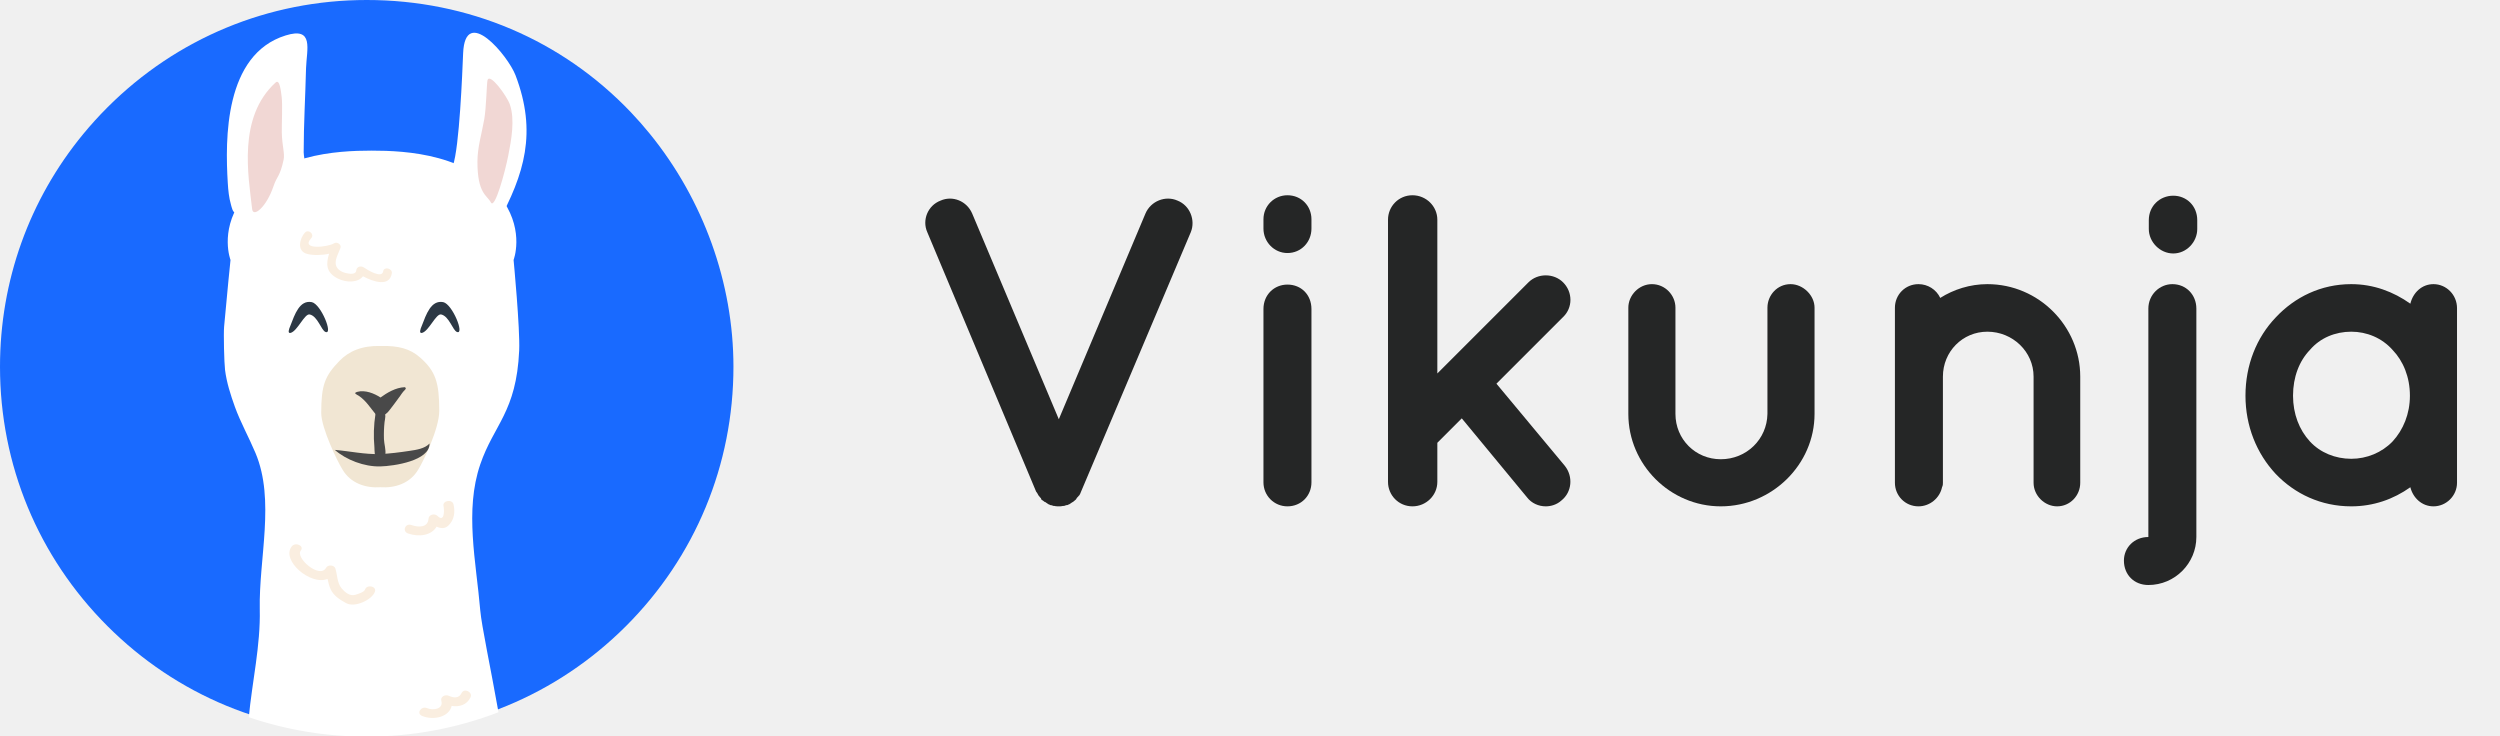
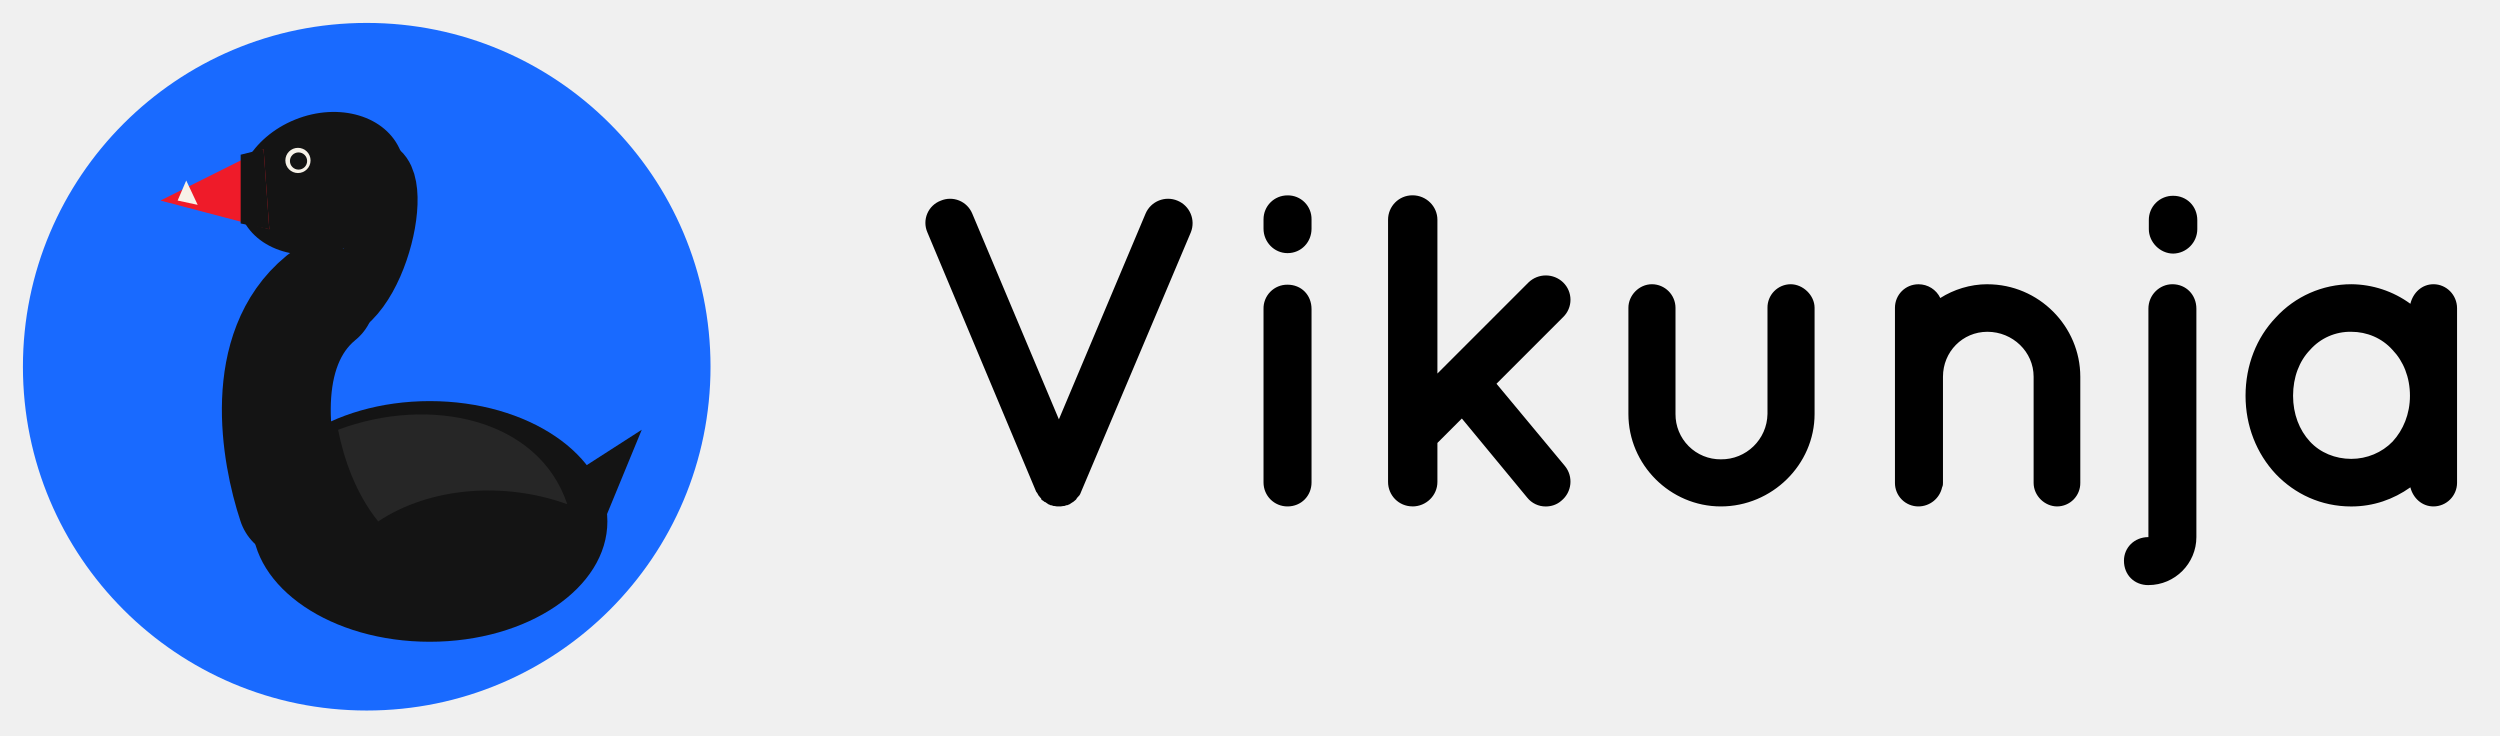
- <svg xmlns="http://www.w3.org/2000/svg" version="1.1" id="svg2" xml:space="preserve" width="872.589" height="256.75" viewBox="0 0 872.589 256.75">
-   <defs id="defs6" />
-   <g id="g10" transform="matrix(1.333333,0,0,-1.333333,-88.27488,376.1114)">
-     <g id="g12" transform="matrix(0.1,0,0,0.1,9.547965,-4.243537)">
-       <path d="m 2268.208,2512.333 c -15.884,19.573 -32.512,38.571 -49.949,56.877 -180.601,189.624 -426.245,294.062 -691.674,294.062 -256.432,0 -497.507,-99.862 -678.826,-281.178 -22.365,-22.368 -43.484,-45.656 -63.335,-69.76 C 643.337,2341.051 566.582,2128.062 566.582,1903.267 c 0,-256.421 99.861,-497.496 281.177,-678.823 C 1029.078,1043.128 1270.153,943.27 1526.585,943.27 c 256.428,0 497.503,99.858 678.827,281.174 181.319,181.327 281.17,422.402 281.17,678.823 0,219.209 -78.86,437.224 -218.374,609.066" style="fill:#196aff;fill-opacity:1;fill-rule:nonzero;stroke:none;stroke-width:0.366" id="path44" />
-       <path d="m 1823.731,1647.449 c 35.688,104.676 94.631,136.724 101.957,298.254 2.575,56.765 -14.661,237.069 -14.661,237.069 0,0 28.013,72.294 -25.823,152.827 -83.476,124.868 -255.399,133.357 -345.688,133.357 -90.29,0 -260.205,-8.49 -343.685,-133.357 -53.84,-80.533 -25.826,-152.827 -25.826,-152.827 0,0 -9.536,-92.732 -16.752,-174.521 -1.7,-19.193 0.158,-95.115 2.454,-113.457 4.128,-32.869 14.481,-65.163 25.808,-96.599 14.342,-39.804 36.82,-80.194 53.983,-121.033 51.799,-123.295 8.451,-276.003 11.1,-408.959 2.238,-94.374 -20.013,-190.108 -28.731,-282.398 98.129,-33.396 202.087,-50.813 308.718,-50.813 119.834,0 236.306,21.937 344.901,63.9 -20.394,115.549 -44.092,225.146 -47.748,266.961 -10.646,126.415 -41.304,260.49 -0.01,381.597" style="fill:#ffffff;fill-opacity:1;fill-rule:nonzero;stroke:none;stroke-width:0.367" id="path46" />
-       <path d="m 1162.884,2383.86 c 1.15,-18.73 2.997,-37.93 8.272,-56.159 1.656,-5.682 4.103,-19.683 11.415,-21.764 9.092,-2.59 25.911,8.257 32.288,12.957 12.356,9.096 23.925,18.459 36.285,27.651 7.883,5.861 16.492,10.47 24.211,16.496 8.4,6.546 14.719,14.474 21.709,22.178 8.484,9.36 14.847,19.049 21.372,29.497 5.103,8.155 37.069,13.463 42.187,21.031 5.587,8.275 0.916,18.511 0.916,28.698 0,74.164 4.455,147.566 6.187,220.29 1.788,49.887 21.379,109.126 -53.44,85.743 -160.314,-49.887 -158.526,-271.257 -151.401,-386.619" style="fill:#ffffff;fill-opacity:1;fill-rule:nonzero;stroke:none;stroke-width:0.366" id="path48" />
-       <path d="m 1869.109,2279.701 c -1.612,1.751 -4.194,3.238 -6.261,4.77 -8.979,6.649 -17.445,13.606 -25.156,21.482 -9.411,9.613 -19.192,18.958 -28.163,28.929 -7.891,8.763 -17.313,16.602 -25.006,25.574 -5.129,5.96 -10.081,12.305 -14.609,18.562 -2.312,3.176 -3.52,6.997 -5.337,10.396 -2.707,5.011 -39.883,10.118 -36.19,15.005 6.301,8.33 20.328,15.397 23.702,24.94 17.243,48.667 24.771,244.526 26.852,294.512 5.352,127.831 117.57,-6.239 137.169,-57.682 57.008,-149.657 23.145,-258.78 -46.315,-386.615" style="fill:#ffffff;fill-opacity:1;fill-rule:nonzero;stroke:none;stroke-width:0.366" id="path50" />
-       <path d="m 1716.473,1787.861 c -0.081,73.805 -9.254,103.664 -50.407,139.752 -25.742,22.566 -55.836,31.175 -103.741,29.991 -47.901,1.183 -82.424,-13.378 -107.317,-39.223 -37.549,-38.992 -47.436,-62.053 -47.542,-135.858 -0.059,-39.893 42.956,-128.165 55.756,-148.536 21.244,-35.93 60.562,-48.85 99.104,-46.154 38.545,-2.696 77.867,10.224 99.096,46.154 12.811,20.372 55.107,106.954 55.052,153.874" style="fill:#f1e6d3;fill-opacity:1;fill-rule:nonzero;stroke:none;stroke-width:0.366" id="path52" />
-       <path d="m 1226.604,2316.082 c -9.616,86.088 -38.582,239.976 61.489,331.24 11.037,10.074 14.001,-24.2 15.848,-38.066 2.539,-19.038 -0.051,-73.416 0.337,-92.583 0.714,-36.087 8.275,-54.964 4.751,-71.46 -9.627,-45.092 -17.353,-42.183 -26.559,-69.603 -18.258,-54.378 -53.235,-83.066 -55.865,-59.529" style="fill:#f1d7d4;fill-opacity:1;fill-rule:nonzero;stroke:none;stroke-width:0.366" id="path54" />
-       <path d="m 1851.745,2333.09 c 10.243,-18.331 36.996,80.256 45.381,123.073 7.894,40.307 17.925,93.869 4.059,133.912 -7.436,21.482 -53.078,84.567 -58.463,62.892 -2.099,-8.418 -3.183,-71.097 -8.345,-101.089 -6.389,-37.109 -17.91,-73.805 -17.98,-111.544 -0.15,-84.568 25.335,-88.055 35.347,-107.243" style="fill:#f1d7d4;fill-opacity:1;fill-rule:nonzero;stroke:none;stroke-width:0.366" id="path56" />
-       <path d="m 1522.014,1319.745 c -2.169,-6.583 -18.595,-11.404 -24.764,-13.393 -14.91,-4.817 -28.145,6.938 -36.476,16.844 -11.583,13.73 -11.276,35.629 -16.126,51.642 -2.934,9.682 -19.533,10.997 -24.518,2.041 -16.628,-29.9 -81.161,26.365 -66.163,45.095 9.887,12.353 -13.781,23.262 -23.541,11.078 -28.948,-36.16 48.92,-103.496 93.579,-85.245 1.989,-9.034 4.074,-18.056 7.909,-26.636 7.524,-16.851 23.98,-27.739 41.011,-36.89 23.196,-12.437 68.258,9.407 75.142,30.255 4.792,14.503 -21.28,19.635 -26.053,5.209" style="fill:#faeee0;fill-opacity:1;fill-rule:nonzero;stroke:none;stroke-width:0.366" id="path58" />
-       <path d="m 1727.628,1538.229 c 2.396,-10.045 2.773,-44.073 -15.935,-25.456 -7.59,7.554 -22.665,3.095 -23.28,-7.008 -1.447,-23.387 -24.9,-23.903 -45.136,-16.833 -16.056,5.601 -24.533,-16.587 -8.605,-22.145 29.713,-10.367 61.961,-4.623 74.775,17.837 10.081,-4.744 21.485,-6.037 30.629,2.568 15.968,15.042 18.375,36.227 13.73,55.708 -3.528,14.763 -29.698,10.096 -26.178,-4.671" style="fill:#faeee0;fill-opacity:1;fill-rule:nonzero;stroke:none;stroke-width:0.366" id="path60" />
-       <path d="m 1775.042,1049.246 c -7.004,-14.316 -19.855,-13.422 -33.637,-7.411 -10.107,4.4 -22.606,-2.876 -19.558,-13.107 6.136,-20.522 -19.785,-26.515 -37.315,-19.196 -15.426,6.444 -28.834,-13.796 -13.243,-20.313 31.581,-13.181 71.728,-1.648 77.552,26.134 20.313,-3.22 39.71,2.484 49.396,22.31 6.704,13.682 -16.404,25.471 -23.196,11.583" style="fill:#faeee0;fill-opacity:1;fill-rule:nonzero;stroke:none;stroke-width:0.366" id="path62" />
-       <path d="m 1569.765,2153.262 c -3.253,-20.181 -41.095,3.319 -50.492,9.689 -8.272,5.598 -18.972,2.198 -19.983,-7.239 -1.352,-12.715 -18.481,-9.023 -26.31,-7.426 -14.807,3.011 -27.365,12.239 -27.717,26.105 -0.344,13.474 8.206,27.621 12.664,40.271 2.854,8.078 -8.722,16.965 -17.185,11.561 -15.239,-9.73 -88.714,-18.481 -59.452,13.547 9.323,10.202 -7.133,24.797 -16.555,14.481 -13.518,-14.8 -22.661,-48.7 6.583,-55.877 15.437,-3.784 37.776,-3.594 56.814,0.747 -7.949,-25.478 -9.616,-48.799 23.156,-65.17 22.145,-11.067 52.557,-10.99 65.445,6.107 27.116,-14.584 69.709,-28.731 75.6,7.763 2.088,12.906 -20.463,18.478 -22.57,5.44" style="fill:#faeee0;fill-opacity:1;fill-rule:nonzero;stroke:none;stroke-width:0.366" id="path64" />
-       <path d="m 1443.025,1685.571 c 39.366,-3.33 78.746,-12.272 118.479,-10.836 25.398,0.923 51.693,4.48 76.75,8.195 18.203,2.696 40.52,5.88 52.697,19.375 1.143,-45.018 -92.513,-59.108 -128.839,-60.023 -42.143,-1.066 -89.509,17.221 -119.087,43.289" style="fill:#494949;fill-opacity:1;fill-rule:nonzero;stroke:none;stroke-width:0.366" id="path66" />
-       <path d="m 1549.448,1779.491 c -4.502,-28.896 -5.433,-58.199 -2.722,-87.267 0.718,-7.598 -1.308,-25.709 8.796,-29.523 8.191,-3.095 18.317,2.722 19.654,10.111 2.26,12.455 -3.041,28.163 -3.491,40.919 -0.531,14.939 0,29.9 1.579,44.769 0.945,8.814 5.891,20.705 -4.198,26.914 -7.404,4.553 -18.258,2.872 -19.617,-5.924" style="fill:#494949;fill-opacity:1;fill-rule:nonzero;stroke:none;stroke-width:0.366" id="path68" />
-       <path d="m 1625.978,1849.738 c -23.661,-1.022 -45.63,-14.261 -63.397,-27.024 -16.082,10.675 -40.432,20.485 -60.694,14.774 -12.078,-3.392 -1.11,-7.096 3.927,-10.316 9.309,-6.191 16.895,-14.148 23.742,-22.368 10.389,-12.598 19.624,-25.826 30.709,-37.978 7.675,5.524 15.001,11.104 21.672,17.558 3.095,2.993 28.435,36.926 32.325,42.667 2.484,3.656 4.989,7.433 7.836,10.873 2.89,3.48 11.07,9.015 3.879,11.814" style="fill:#494949;fill-opacity:1;fill-rule:nonzero;stroke:none;stroke-width:0.366" id="path70" />
-       <path d="m 1326.521,2010.03 c 11.682,30.303 24.24,68.387 56.265,62.328 24.244,-5.195 56.697,-86.117 35.926,-78.124 -11.254,4.326 -20.207,41.106 -41.333,45.876 -13.422,3.033 -32.032,-43.502 -49.993,-48.261 -8.708,-2.301 -4.326,10.389 -0.865,18.181" style="fill:#2c3844;fill-opacity:1;fill-rule:nonzero;stroke:none;stroke-width:0.366" id="path72" />
-       <path d="m 1670.594,2010.03 c 11.686,30.303 24.244,68.387 56.269,62.328 24.24,-5.195 56.693,-86.117 35.922,-78.124 -11.254,4.326 -20.203,41.106 -41.333,45.876 -13.422,3.033 -32.032,-43.502 -49.99,-48.261 -8.708,-2.301 -4.33,10.389 -0.868,18.181" style="fill:#2c3844;fill-opacity:1;fill-rule:nonzero;stroke:none;stroke-width:0.366" id="path74" />
-       <g aria-label="Vikunja" transform="scale(1,-1)" style="font-style:normal;font-weight:normal;font-size:1163.381px;line-height:1.25;font-family:sans-serif;letter-spacing:0px;word-spacing:0px;fill:#000000;fill-opacity:1;stroke:none;stroke-width:29.085" id="text831">
-         <path d="m 3302.254,-1549.405 c 3.49,2.327 8.144,5.817 10.47,6.98 1.163,0 1.163,0 1.163,0 0,0 1.163,0 1.163,1.163 2.327,0 6.98,1.163 9.307,2.327 1.163,0 2.327,0 2.327,0 3.49,1.163 8.144,1.163 11.634,1.163 3.49,0 6.98,0 11.634,-1.163 1.163,0 2.327,0 2.327,0 3.49,-1.163 5.817,-2.327 9.307,-2.327 1.163,-1.163 1.163,-1.163 2.327,-1.163 0,0 0,0 0,0 3.49,-1.163 6.98,-4.654 9.307,-5.817 2.327,-1.163 2.327,-1.163 2.327,-1.163 2.327,-2.327 4.654,-3.49 6.98,-5.817 1.163,-1.163 1.163,-1.163 2.327,-3.49 1.163,-2.327 4.654,-4.654 5.817,-6.98 1.163,0 1.163,0 1.163,-1.163 2.327,-2.327 3.49,-6.98 4.654,-9.307 l 287.355,-679.414 c 12.797,-31.411 -2.327,-69.803 -34.901,-82.6 -31.411,-13.961 -69.803,1.163 -83.763,33.738 l -226.859,538.645 -226.859,-538.645 c -13.961,-32.575 -51.189,-47.699 -82.6,-33.738 -33.738,12.797 -48.862,51.189 -34.901,82.6 l 285.028,679.414 c 2.327,2.327 4.654,6.98 5.817,9.307 0,1.163 1.163,1.163 1.163,1.163 1.163,2.327 3.49,4.654 5.817,6.98 0,2.327 1.163,2.327 1.163,3.49 3.49,2.327 5.817,3.49 8.144,5.817 1.163,0 1.163,0 1.163,0 z" style="font-style:normal;font-variant:normal;font-weight:bold;font-stretch:normal;font-family:Quicksand;-inkscape-font-specification:'Quicksand Bold';stroke-width:29.085;fill-opacity:1;fill:#252626" id="path834" />
-         <path d="m 3936.842,-2118.299 c -34.901,0 -62.823,26.758 -62.823,63.986 v 453.719 c 0,34.901 27.921,62.823 62.823,62.823 36.065,0 62.823,-27.921 62.823,-62.823 v -453.719 c 0,-37.228 -26.758,-63.986 -62.823,-63.986 z m 62.823,-171.017 c 0,-34.901 -26.758,-62.823 -62.823,-62.823 -34.901,0 -62.823,27.921 -62.823,62.823 v 24.431 c 0,34.901 27.921,63.986 62.823,63.986 36.065,0 62.823,-29.084 62.823,-63.986 z" style="font-style:normal;font-variant:normal;font-weight:bold;font-stretch:normal;font-family:Quicksand;-inkscape-font-specification:'Quicksand Bold';stroke-width:29.085;fill-opacity:1;fill:#252626" id="path836" />
-         <path d="m 4264.043,-1537.772 c 36.065,0 65.149,-29.084 65.149,-63.986 v -102.378 l 63.986,-63.986 171.017,207.082 c 11.634,15.124 30.248,23.268 48.862,23.268 13.961,0 29.084,-4.654 40.718,-15.124 27.921,-22.104 31.411,-62.823 9.307,-90.744 l -179.161,-215.226 174.507,-174.507 c 25.594,-24.431 25.594,-65.149 0,-90.744 -24.431,-24.431 -66.313,-24.431 -90.744,0 l -238.493,238.493 v -402.53 c 0,-34.901 -29.084,-63.986 -65.149,-63.986 -36.065,0 -63.986,29.085 -63.986,63.986 v 686.395 c 0,34.901 27.921,63.986 63.986,63.986 z" style="font-style:normal;font-variant:normal;font-weight:bold;font-stretch:normal;font-family:Quicksand;-inkscape-font-specification:'Quicksand Bold';stroke-width:29.085;fill-opacity:1;fill:#252626" id="path838" />
-         <path d="m 5316.648,-1779.755 v -278.048 c 0,-32.575 -30.248,-61.659 -62.823,-61.659 -34.901,0 -60.496,29.084 -60.496,61.659 v 278.048 c -1.163,66.313 -54.679,118.665 -122.155,118.665 -66.313,0 -118.665,-52.352 -118.665,-118.665 v -278.048 c 0,-32.575 -26.758,-61.659 -61.659,-61.659 -33.738,0 -61.659,29.084 -61.659,61.659 v 278.048 c 0,132.625 109.358,241.983 241.983,241.983 133.789,0 245.473,-109.358 245.473,-241.983 z" style="font-style:normal;font-variant:normal;font-weight:bold;font-stretch:normal;font-family:Quicksand;-inkscape-font-specification:'Quicksand Bold';stroke-width:29.085;fill-opacity:1;fill:#252626" id="path840" />
-         <path d="m 5769.022,-2119.462 c -45.372,0 -88.417,13.96 -123.318,36.065 -10.47,-22.104 -32.575,-36.065 -57.006,-36.065 -34.901,0 -61.659,27.921 -61.659,61.659 v 180.324 c 0,0 0,0 0,0 v 278.048 c 0,33.738 26.758,61.659 61.659,61.659 30.248,0 55.842,-22.104 61.659,-50.025 2.327,-4.654 2.327,-8.144 2.327,-11.634 v -278.048 c 0,-65.149 51.189,-117.501 116.338,-117.501 66.313,0 120.992,52.352 120.992,117.501 v 278.048 c 0,33.738 29.084,61.659 61.659,61.659 33.738,0 60.496,-27.921 60.496,-61.659 v -278.048 c 0,-131.462 -108.194,-241.983 -243.147,-241.983 z" style="font-style:normal;font-variant:normal;font-weight:bold;font-stretch:normal;font-family:Quicksand;-inkscape-font-specification:'Quicksand Bold';stroke-width:29.085;fill-opacity:1;fill:#252626" id="path842" />
-         <path d="m 6255.642,-2199.735 c 34.901,0 62.823,-30.248 62.823,-63.986 v -23.268 c 0,-37.228 -27.921,-63.986 -62.823,-63.986 -34.901,0 -63.986,26.758 -63.986,63.986 v 23.268 c 0,33.738 29.084,63.986 63.986,63.986 z m -65.149,867.882 c 69.803,0 125.645,-57.006 125.645,-125.645 v -597.978 c 0,-36.065 -26.758,-63.986 -62.823,-63.986 -33.738,0 -62.823,27.921 -62.823,63.986 v 597.978 c 0,0 0,0 0,0 -37.228,0 -63.986,27.921 -63.986,61.659 0,37.228 26.758,63.986 63.986,63.986 z" style="font-style:normal;font-variant:normal;font-weight:bold;font-stretch:normal;font-family:Quicksand;-inkscape-font-specification:'Quicksand Bold';stroke-width:29.085;fill-opacity:1;fill:#252626" id="path844" />
-         <path d="m 6998.48,-2056.64 c 0,-34.901 -27.921,-62.822 -61.659,-62.822 -30.248,0 -53.516,22.104 -60.496,51.189 -44.208,-31.411 -96.561,-51.189 -154.73,-51.189 -79.11,0 -147.749,33.738 -197.775,87.254 -50.025,52.352 -79.11,124.482 -79.11,204.755 0,79.11 29.085,151.24 79.11,204.755 50.025,52.352 118.665,84.927 197.775,84.927 0,0 0,0 0,0 58.169,0 110.521,-18.614 154.73,-50.025 6.98,27.921 30.248,50.025 60.496,50.025 33.738,0 61.659,-27.921 61.659,-61.659 v -228.023 c 0,0 0,0 0,0 0,0 0,0 0,0 z m -168.69,349.014 c -27.921,29.084 -67.476,45.372 -108.194,45.372 -41.882,0 -81.437,-16.287 -108.195,-45.372 -27.921,-30.248 -44.209,-72.13 -44.209,-119.828 0,-48.862 16.287,-90.744 44.209,-119.828 26.758,-31.411 66.313,-47.699 108.195,-47.699 40.718,0 80.273,16.287 108.194,47.699 27.921,29.084 45.372,70.966 45.372,119.828 0,47.699 -17.451,89.58 -45.372,119.828 z" style="font-style:normal;font-variant:normal;font-weight:bold;font-stretch:normal;font-family:Quicksand;-inkscape-font-specification:'Quicksand Bold';stroke-width:29.085;fill-opacity:1;fill:#252626" id="path846" />
-       </g>
-     </g>
+ <svg xmlns="http://www.w3.org/2000/svg" role="img" viewBox="0 0 872.6 256.8" width="872.6" height="256.8" xml:space="preserve">
+   <circle cx="128" cy="128" r="120" fill="#196aff" />
+   <g fill="#141414">
+     <ellipse cx="150" cy="182" rx="62" ry="42" />
+     <path d="M196 168 L224 150 L210 184 Z" />
+   </g>
+   <g fill="none" stroke="#141414" stroke-linecap="round">
+     <path d="M102 176 C96 158 90 122 112 104" stroke-width="38" />
+     <path d="M122 104 C138 88 142 38 116 70" stroke-width="22" />
+   </g>
+   <ellipse cx="112" cy="64" rx="30" ry="24" fill="#141414" transform="rotate(-22 112 64)" />
+   <path d="M118 150 C150 138 188 146 198 176 C176 168 150 170 132 182 C124 172 120 160 118 150 Z" fill="#262626" />
+   <path d="M92 52 L94 80 L56 70 Z" fill="#ef1b29" />
+   <path d="M92 52 L94 80 L84 78 L84 54 Z" fill="#141414" />
+   <path d="M62 70 L65 63 L69 71.5 Z" fill="#f7f2e8" />
+   <circle cx="104" cy="56" r="4.4" fill="#f7f2e8" />
+   <circle cx="104.2" cy="56.2" r="3" fill="#141414" />
+   <g fill="currentColor" stroke-width="29.1" font-family="Quicksand" font-size="1163.4" font-weight="700" letter-spacing="0" style="line-height:1.25" word-spacing="0">
+     <path d="M3302.3-1549.4c3.4 2.3 8.1 5.8 10.4 7h1.2s1.2 0 1.2 1.1c2.3 0 7 1.2 9.3 2.4h2.3c3.5 1.1 8.1 1.1 11.6 1.1s7 0 11.7-1.1h2.3c3.5-1.2 5.8-2.4 9.3-2.4 1.1-1.1 1.1-1.1 2.3-1.1 3.5-1.2 7-4.7 9.3-5.8l2.3-1.2c2.4-2.3 4.7-3.5 7-5.8 1.2-1.2 1.2-1.2 2.4-3.5 1.1-2.3 4.6-4.7 5.8-7 1.1 0 1.1 0 1.1-1.2 2.4-2.3 3.5-7 4.7-9.3l287.3-679.4a63.9 63.9 0 0 0-34.9-82.6 64 64 0 0 0-83.7 33.8l-226.9 538.6-226.8-538.6a62.7 62.7 0 0 0-82.6-33.8 62 62 0 0 0-35 82.6l285 679.4c2.4 2.4 4.7 7 5.9 9.3 0 1.2 1.2 1.2 1.2 1.2 1.1 2.3 3.5 4.7 5.8 7 0 2.3 1.1 2.3 1.1 3.5 3.5 2.3 5.9 3.5 8.2 5.8h1.2zM3936.8-2118.3a62.1 62.1 0 0 0-62.8 64v453.7c0 35 28 62.8 62.8 62.8 36.1 0 62.9-27.9 62.9-62.8v-453.7c0-37.2-26.8-64-62.9-64zm62.9-171a61.8 61.8 0 0 0-62.9-62.8c-34.9 0-62.8 27.9-62.8 62.8v24.4c0 35 28 64 62.8 64 36.1 0 62.9-29 62.9-64zM4264-1537.8c36.1 0 65.2-29 65.2-64V-1704l64-64 171 207a61.7 61.7 0 0 0 48.9 23.3c14 0 29-4.6 40.7-15.1a64.5 64.5 0 0 0 9.3-90.7L4483.9-1859l174.5-174.5a63.2 63.2 0 0 0 0-90.7 65.3 65.3 0 0 0-90.7 0l-238.5 238.5v-402.6c0-34.9-29-64-65.2-64-36 0-64 29.1-64 64v686.4c0 35 28 64 64 64zM5316.6-1779.8v-278c0-32.6-30.2-61.7-62.8-61.7a61 61 0 0 0-60.5 61.7v278a120.7 120.7 0 0 1-122.1 118.7 117.7 117.7 0 0 1-118.7-118.7v-278a62 62 0 0 0-61.6-61.7c-33.8 0-61.7 29.1-61.7 61.7v278c0 132.7 109.3 242 242 242 133.8 0 245.4-109.3 245.4-242zM5769-2119.5c-45.3 0-88.4 14-123.3 36.1a63 63 0 0 0-57-36c-34.9 0-61.7 27.9-61.7 61.6v458.3a61.3 61.3 0 0 0 61.7 61.7 63.6 63.6 0 0 0 61.7-50c2.3-4.7 2.3-8.1 2.3-11.6v-278c0-65.2 51.2-117.6 116.3-117.6 66.3 0 121 52.4 121 117.5v278c0 33.8 29.1 61.7 61.7 61.7a61 61 0 0 0 60.5-61.6v-278c0-131.5-108.2-242-243.2-242zM6255.6-2199.7a64.3 64.3 0 0 0 62.9-64v-23.3c0-37.2-28-64-62.9-64a63 63 0 0 0-64 64v23.3c0 33.7 29.1 64 64 64zm-65.1 867.8c69.8 0 125.6-57 125.6-125.6v-598c0-36-26.7-64-62.8-64-33.7 0-62.8 28-62.8 64v598c-37.2 0-64 28-64 61.7 0 37.2 26.8 64 64 64zM6998.5-2056.6c0-35-28-62.9-61.7-62.9-30.2 0-53.5 22.1-60.5 51.2a265.2 265.2 0 0 0-154.7-51.2 268 268 0 0 0-197.8 87.3c-50 52.3-79 124.5-79 204.7 0 79.2 29 151.3 79 204.8 50 52.4 118.7 85 197.8 85 58.2 0 110.5-18.7 154.7-50.1 7 28 30.3 50 60.5 50a62 62 0 0 0 61.7-61.6v-228zm-168.7 349c-28 29-67.5 45.3-108.2 45.3-41.9 0-81.4-16.2-108.2-45.3-28-30.3-44.2-72.2-44.2-119.9 0-48.8 16.3-90.7 44.2-119.8a140.3 140.3 0 0 1 108.2-47.7c40.7 0 80.3 16.3 108.2 47.7 28 29.1 45.4 71 45.4 119.8 0 47.7-17.5 89.6-45.4 119.9z" style="-inkscape-font-specification:'Quicksand Bold'" transform="matrix(.13333 0 0 .13333 -75.5 381.8)" />
  </g>
</svg>
